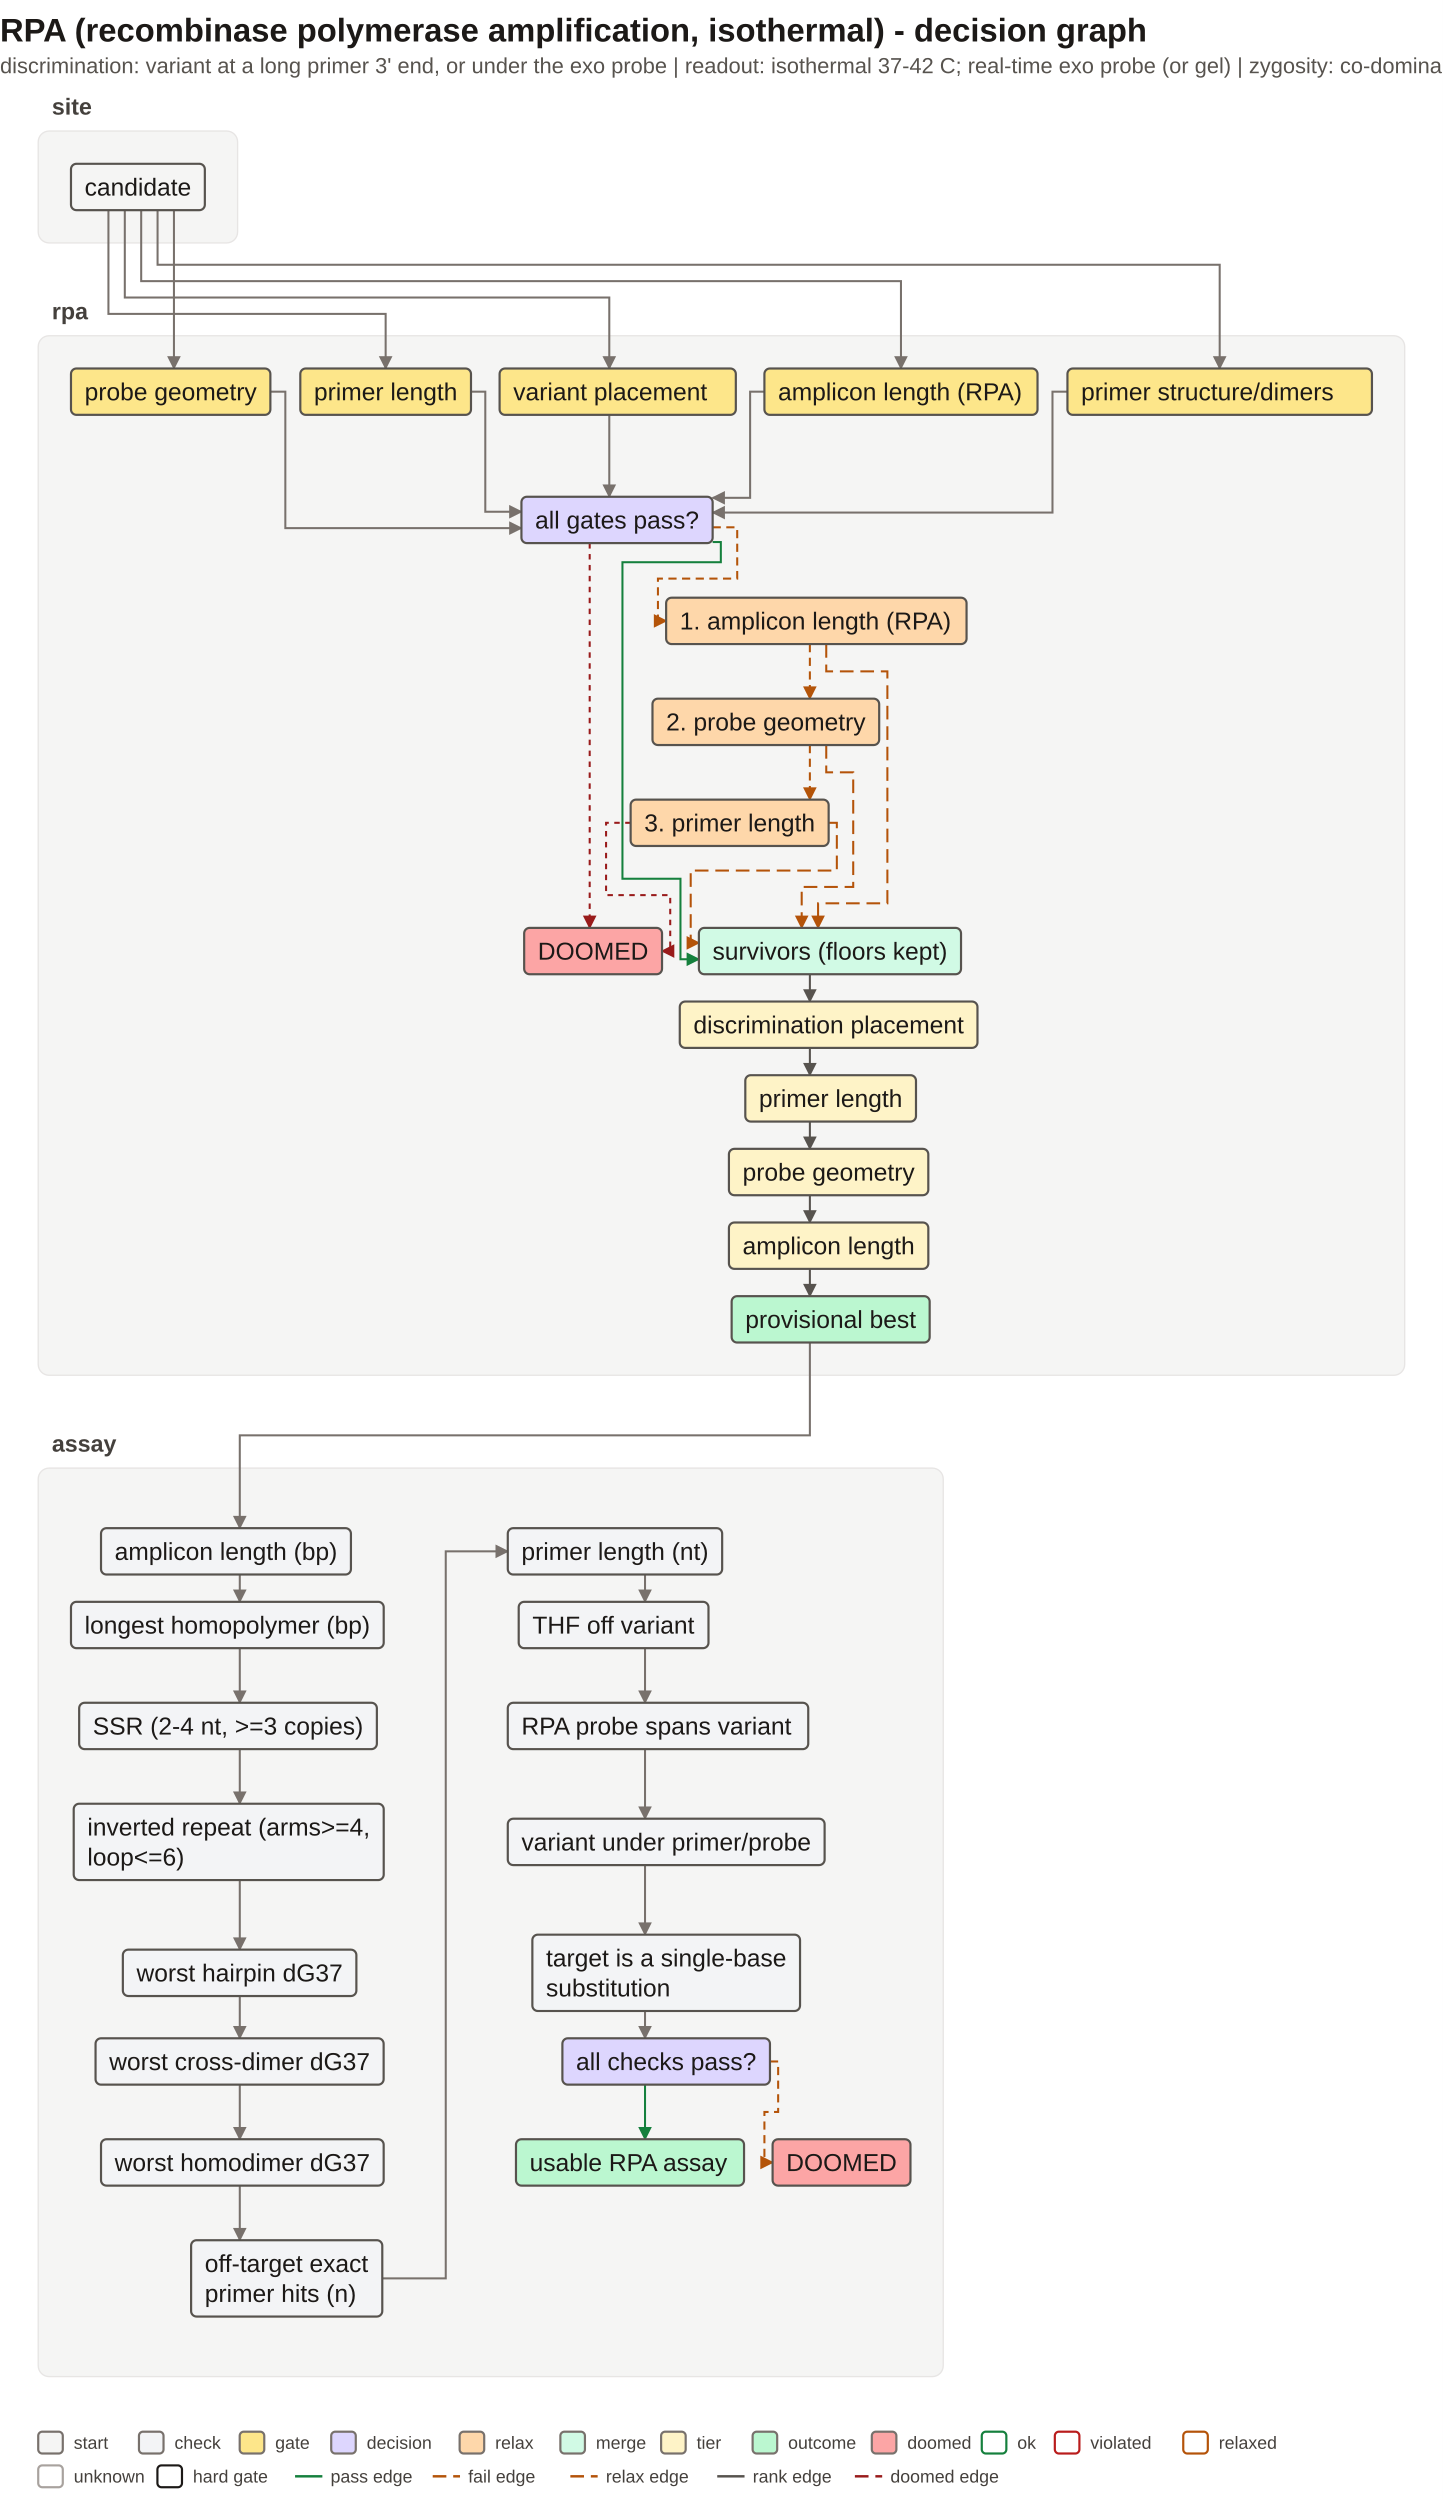
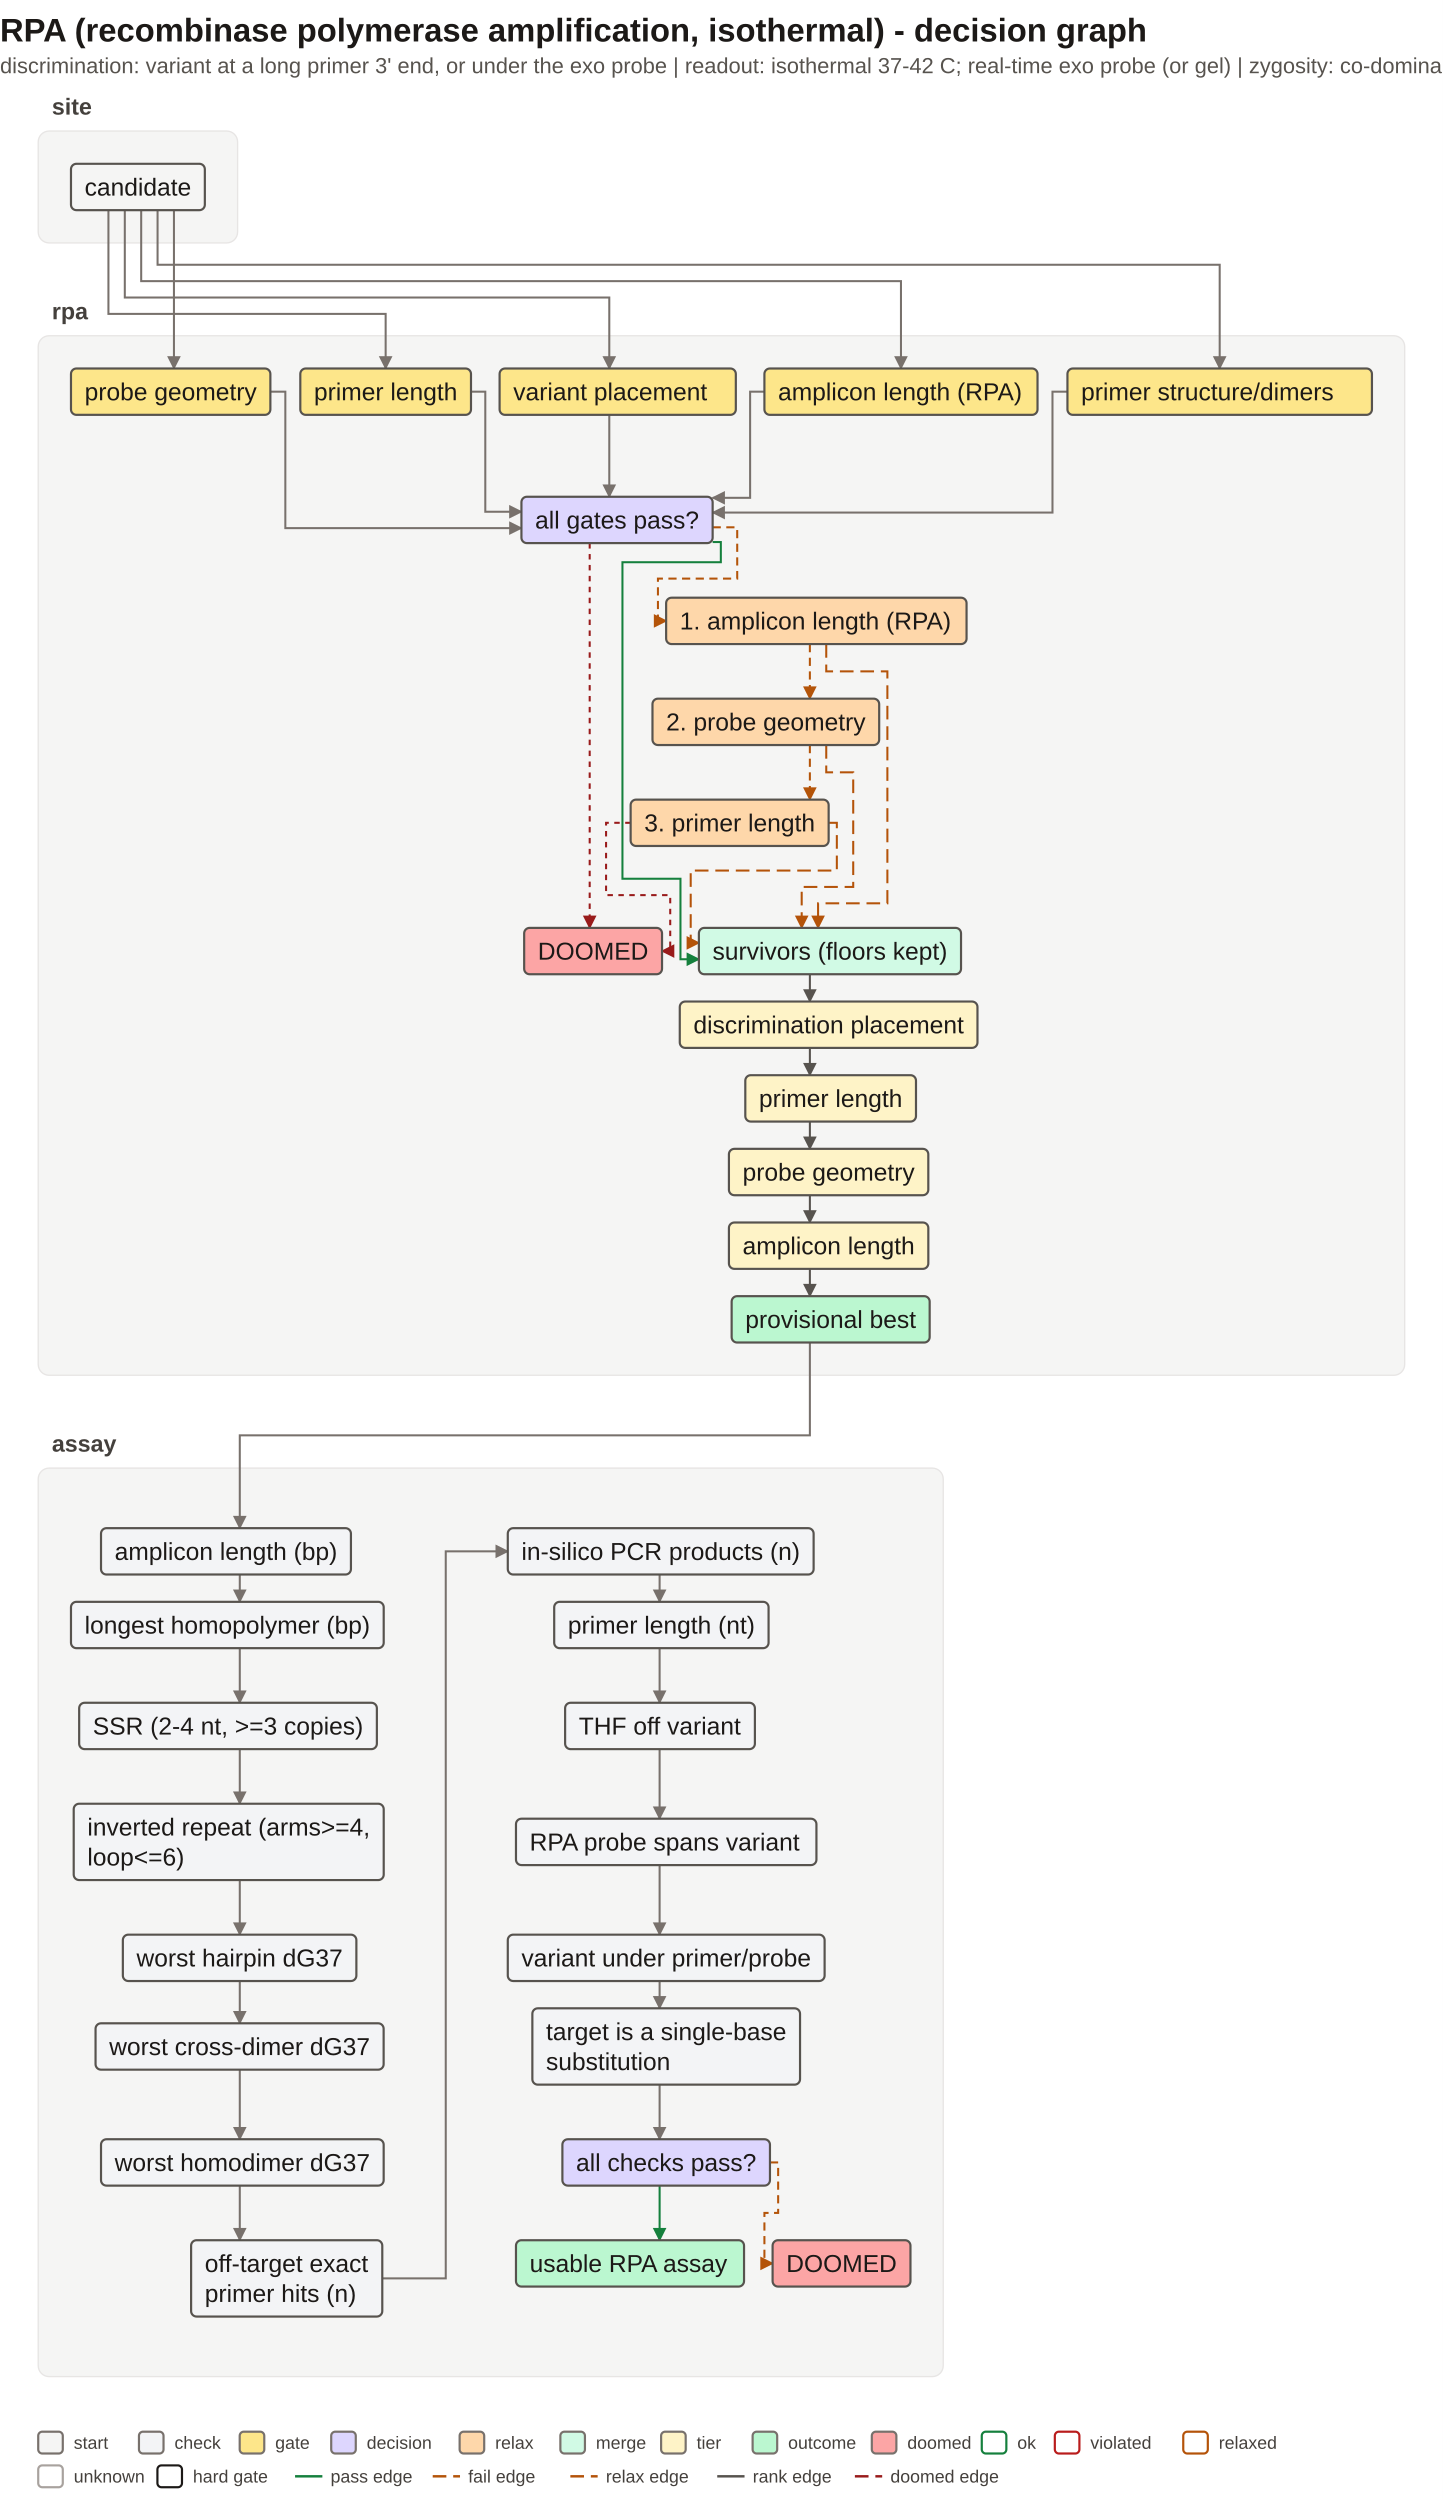
<svg xmlns="http://www.w3.org/2000/svg" version="1.1" width="528.536" height="915.74" viewBox="0 0 528.536 915.74">
  <defs>
    <marker id="arrow-flow" viewBox="0 0 10 10" refX="9" refY="5" markerWidth="5" markerHeight="5" markerUnits="userSpaceOnUse" orient="auto-start-reverse">
      <path d="M 0 0 L 10 5 L 0 10 z" fill="#78716C" />
    </marker>
    <marker id="arrow-pass" viewBox="0 0 10 10" refX="9" refY="5" markerWidth="5" markerHeight="5" markerUnits="userSpaceOnUse" orient="auto-start-reverse">
      <path d="M 0 0 L 10 5 L 0 10 z" fill="#15803D" />
    </marker>
    <marker id="arrow-fail" viewBox="0 0 10 10" refX="9" refY="5" markerWidth="5" markerHeight="5" markerUnits="userSpaceOnUse" orient="auto-start-reverse">
      <path d="M 0 0 L 10 5 L 0 10 z" fill="#B45409" />
    </marker>
    <marker id="arrow-relax" viewBox="0 0 10 10" refX="9" refY="5" markerWidth="5" markerHeight="5" markerUnits="userSpaceOnUse" orient="auto-start-reverse">
      <path d="M 0 0 L 10 5 L 0 10 z" fill="#B45309" />
    </marker>
    <marker id="arrow-doomed" viewBox="0 0 10 10" refX="9" refY="5" markerWidth="5" markerHeight="5" markerUnits="userSpaceOnUse" orient="auto-start-reverse">
      <path d="M 0 0 L 10 5 L 0 10 z" fill="#991B1B" />
    </marker>
    <marker id="arrow-check" viewBox="0 0 10 10" refX="9" refY="5" markerWidth="5" markerHeight="5" markerUnits="userSpaceOnUse" orient="auto-start-reverse">
      <path d="M 0 0 L 10 5 L 0 10 z" fill="#78716C" />
    </marker>
    <marker id="arrow-rank" viewBox="0 0 10 10" refX="9" refY="5" markerWidth="5" markerHeight="5" markerUnits="userSpaceOnUse" orient="auto-start-reverse">
      <path d="M 0 0 L 10 5 L 0 10 z" fill="#57534E" />
    </marker>
  </defs>
  <rect x="0" y="0" width="528.536" height="915.74" fill="#FFFFFF" />
  <text x="0" y="15.2" text-anchor="start" font-family="Liberation Sans, Arial, Helvetica, sans-serif" font-size="12" fill="#1C1917" font-weight="bold">
    <tspan x="0" y="15.2">RPA (recombinase polymerase amplification, isothermal) - decision graph</tspan>
  </text>
  <text x="0" y="26.8" text-anchor="start" font-family="Liberation Sans, Arial, Helvetica, sans-serif" font-size="8" fill="#57534E">
    <tspan x="0" y="26.8">discrimination: variant at a long primer 3' end, or under the exo probe | readout: isothermal 37-42 C; real-time exo probe (or gel) | zygosity: co-dominant</tspan>
  </text>
  <rect x="14" y="48" width="73.032" height="40.98" rx="4" fill="#F5F5F4" stroke="#E7E5E4" stroke-width="0.5" />
  <text x="19" y="41.975" text-anchor="start" font-family="Liberation Sans, Arial, Helvetica, sans-serif" font-size="8.5" fill="#44403C" font-weight="bold">
    <tspan x="19" y="41.975">site</tspan>
  </text>
  <rect x="14" y="122.98" width="500.536" height="380.78" rx="4" fill="#F5F5F4" stroke="#E7E5E4" stroke-width="0.5" />
  <text x="19" y="116.955" text-anchor="start" font-family="Liberation Sans, Arial, Helvetica, sans-serif" font-size="8.5" fill="#44403C" font-weight="bold">
    <tspan x="19" y="116.955">rpa</tspan>
  </text>
  <rect x="14" y="537.76" width="331.5" height="332.78" rx="4" fill="#F5F5F4" stroke="#E7E5E4" stroke-width="0.5" />
  <text x="19" y="531.735" text-anchor="start" font-family="Liberation Sans, Arial, Helvetica, sans-serif" font-size="8.5" fill="#44403C" font-weight="bold">
    <tspan x="19" y="531.735">assay</tspan>
  </text>
  <path d="M45.716 76.98 L45.716 108.98 L223.178 108.98 L223.178 134.98" fill="none" stroke="#78716C" stroke-width="0.75" stroke-linejoin="miter" stroke-linecap="butt" marker-end="url(#arrow-flow)" />
  <path d="M39.716 76.98 L39.716 114.98 L141.262 114.98 L141.262 134.98" fill="none" stroke="#78716C" stroke-width="0.75" stroke-linejoin="miter" stroke-linecap="butt" marker-end="url(#arrow-flow)" />
  <path d="M57.716 76.98 L57.716 96.98 L446.768 96.98 L446.768 134.98" fill="none" stroke="#78716C" stroke-width="0.75" stroke-linejoin="miter" stroke-linecap="butt" marker-end="url(#arrow-flow)" />
  <path d="M63.716 76.98 L63.716 134.98" fill="none" stroke="#78716C" stroke-width="0.75" stroke-linejoin="miter" stroke-linecap="butt" marker-end="url(#arrow-flow)" />
  <path d="M51.716 76.98 L51.716 102.98 L330.02 102.98 L330.02 134.98" fill="none" stroke="#78716C" stroke-width="0.75" stroke-linejoin="miter" stroke-linecap="butt" marker-end="url(#arrow-flow)" />
  <path d="M223.178 151.96 L223.178 181.96" fill="none" stroke="#78716C" stroke-width="0.75" stroke-linejoin="miter" stroke-linecap="butt" marker-end="url(#arrow-flow)" />
  <path d="M172.523 143.47 L177.762 143.47 L177.762 187.45 L191 187.45" fill="none" stroke="#78716C" stroke-width="0.75" stroke-linejoin="miter" stroke-linecap="butt" marker-end="url(#arrow-flow)" />
  <path d="M391 143.47 L385.52 143.47 L385.52 187.75 L261.038 187.75" fill="none" stroke="#78716C" stroke-width="0.75" stroke-linejoin="miter" stroke-linecap="butt" marker-end="url(#arrow-flow)" />
  <path d="M99.035 143.47 L104.518 143.47 L104.518 193.45 L191 193.45" fill="none" stroke="#78716C" stroke-width="0.75" stroke-linejoin="miter" stroke-linecap="butt" marker-end="url(#arrow-flow)" />
  <path d="M280 143.47 L274.765 143.47 L274.765 182.35 L261.038 182.35" fill="none" stroke="#78716C" stroke-width="0.75" stroke-linejoin="miter" stroke-linecap="butt" marker-end="url(#arrow-flow)" />
  <path d="M296.65 235.92 L296.65 255.92" fill="none" stroke="#B45409" stroke-width="0.75" stroke-linejoin="miter" stroke-linecap="butt" stroke-dasharray="3 2" marker-end="url(#arrow-fail)" />
  <path d="M296.65 272.9 L296.65 292.9" fill="none" stroke="#B45409" stroke-width="0.75" stroke-linejoin="miter" stroke-linecap="butt" stroke-dasharray="3 2" marker-end="url(#arrow-fail)" />
  <path d="M261.038 193.15 L270.038 193.15 L270.038 211.94 L241 211.94 L241 227.43 L244 227.43" fill="none" stroke="#B45409" stroke-width="0.75" stroke-linejoin="miter" stroke-linecap="butt" stroke-dasharray="3 2" marker-end="url(#arrow-fail)" />
  <path d="M302.65 235.92 L302.65 245.92 L325.042 245.92 L325.042 330.88 L299.656 330.88 L299.656 339.88" fill="none" stroke="#B45309" stroke-width="0.75" stroke-linejoin="miter" stroke-linecap="butt" stroke-dasharray="5 2.5" marker-end="url(#arrow-relax)" />
  <path d="M302.65 272.9 L302.65 282.9 L312.53 282.9 L312.53 324.88 L293.656 324.88 L293.656 339.88" fill="none" stroke="#B45309" stroke-width="0.75" stroke-linejoin="miter" stroke-linecap="butt" stroke-dasharray="5 2.5" marker-end="url(#arrow-relax)" />
  <path d="M303.53 301.39 L306.53 301.39 L306.53 318.88 L253 318.88 L253 345.37 L256 345.37" fill="none" stroke="#B45309" stroke-width="0.75" stroke-linejoin="miter" stroke-linecap="butt" stroke-dasharray="5 2.5" marker-end="url(#arrow-relax)" />
  <path d="M261.038 198.55 L264.038 198.55 L264.038 205.94 L228 205.94 L228 321.88 L249.25 321.88 L249.25 351.37 L256 351.37" fill="none" stroke="#15803D" stroke-width="0.75" stroke-linejoin="miter" stroke-linecap="butt" marker-end="url(#arrow-pass)" />
  <path d="M296.656 356.86 L296.656 366.86" fill="none" stroke="#57534E" stroke-width="0.75" stroke-linejoin="miter" stroke-linecap="butt" marker-end="url(#arrow-rank)" />
  <path d="M296.656 383.84 L296.656 393.84" fill="none" stroke="#57534E" stroke-width="0.75" stroke-linejoin="miter" stroke-linecap="butt" marker-end="url(#arrow-rank)" />
  <path d="M296.656 410.82 L296.656 420.82" fill="none" stroke="#57534E" stroke-width="0.75" stroke-linejoin="miter" stroke-linecap="butt" marker-end="url(#arrow-rank)" />
  <path d="M296.656 437.8 L296.656 447.8" fill="none" stroke="#57534E" stroke-width="0.75" stroke-linejoin="miter" stroke-linecap="butt" marker-end="url(#arrow-rank)" />
  <path d="M296.656 464.78 L296.656 474.78" fill="none" stroke="#57534E" stroke-width="0.75" stroke-linejoin="miter" stroke-linecap="butt" marker-end="url(#arrow-rank)" />
  <path d="M231 301.39 L222 301.39 L222 327.88 L245.5 327.88 L245.5 348.37 L242.5 348.37" fill="none" stroke="#991B1B" stroke-width="0.75" stroke-linejoin="miter" stroke-linecap="butt" stroke-dasharray="2 2" marker-end="url(#arrow-doomed)" />
  <path d="M216 198.94 L216 339.88" fill="none" stroke="#991B1B" stroke-width="0.75" stroke-linejoin="miter" stroke-linecap="butt" stroke-dasharray="2 2" marker-end="url(#arrow-doomed)" />
  <path d="M296.656 491.76 L296.656 525.76 L87.833 525.76 L87.833 559.76" fill="none" stroke="#78716C" stroke-width="0.75" stroke-linejoin="miter" stroke-linecap="butt" marker-end="url(#arrow-check)" />
  <path d="M87.833 576.74 L87.833 586.74" fill="none" stroke="#78716C" stroke-width="0.75" stroke-linejoin="miter" stroke-linecap="butt" marker-end="url(#arrow-check)" />
  <path d="M87.833 603.72 L87.833 623.72" fill="none" stroke="#78716C" stroke-width="0.75" stroke-linejoin="miter" stroke-linecap="butt" marker-end="url(#arrow-check)" />
  <path d="M87.833 640.7 L87.833 660.7" fill="none" stroke="#78716C" stroke-width="0.75" stroke-linejoin="miter" stroke-linecap="butt" marker-end="url(#arrow-check)" />
-   <path d="M87.833 688.66 L87.833 714.15" fill="none" stroke="#78716C" stroke-width="0.75" stroke-linejoin="miter" stroke-linecap="butt" marker-end="url(#arrow-check)" />
-   <path d="M87.833 731.13 L87.833 746.62" fill="none" stroke="#78716C" stroke-width="0.75" stroke-linejoin="miter" stroke-linecap="butt" marker-end="url(#arrow-check)" />
-   <path d="M87.833 763.6 L87.833 783.6" fill="none" stroke="#78716C" stroke-width="0.75" stroke-linejoin="miter" stroke-linecap="butt" marker-end="url(#arrow-check)" />
+   <path d="M87.833 688.66 L87.833 708.66" fill="none" stroke="#78716C" stroke-width="0.75" stroke-linejoin="miter" stroke-linecap="butt" marker-end="url(#arrow-check)" />
+   <path d="M87.833 725.64 L87.833 741.13" fill="none" stroke="#78716C" stroke-width="0.75" stroke-linejoin="miter" stroke-linecap="butt" marker-end="url(#arrow-check)" />
+   <path d="M87.833 758.11 L87.833 783.6" fill="none" stroke="#78716C" stroke-width="0.75" stroke-linejoin="miter" stroke-linecap="butt" marker-end="url(#arrow-check)" />
  <path d="M87.833 800.58 L87.833 820.58" fill="none" stroke="#78716C" stroke-width="0.75" stroke-linejoin="miter" stroke-linecap="butt" marker-end="url(#arrow-check)" />
  <path d="M140.029 834.56 L163.276 834.56 L163.276 568.25 L186 568.25" fill="none" stroke="#78716C" stroke-width="0.75" stroke-linejoin="miter" stroke-linecap="butt" marker-end="url(#arrow-check)" />
-   <path d="M236.269 576.74 L236.269 586.74" fill="none" stroke="#78716C" stroke-width="0.75" stroke-linejoin="miter" stroke-linecap="butt" marker-end="url(#arrow-check)" />
-   <path d="M236.269 603.72 L236.269 623.72" fill="none" stroke="#78716C" stroke-width="0.75" stroke-linejoin="miter" stroke-linecap="butt" marker-end="url(#arrow-check)" />
-   <path d="M236.269 640.7 L236.269 666.19" fill="none" stroke="#78716C" stroke-width="0.75" stroke-linejoin="miter" stroke-linecap="butt" marker-end="url(#arrow-check)" />
-   <path d="M236.269 683.17 L236.269 708.66" fill="none" stroke="#78716C" stroke-width="0.75" stroke-linejoin="miter" stroke-linecap="butt" marker-end="url(#arrow-check)" />
-   <path d="M236.269 736.62 L236.269 746.62" fill="none" stroke="#78716C" stroke-width="0.75" stroke-linejoin="miter" stroke-linecap="butt" marker-end="url(#arrow-check)" />
-   <path d="M236.269 763.6 L236.269 783.6" fill="none" stroke="#15803D" stroke-width="0.75" stroke-linejoin="miter" stroke-linecap="butt" marker-end="url(#arrow-pass)" />
-   <path d="M282.032 755.11 L285.032 755.11 L285.032 773.6 L280 773.6 L280 792.09 L283 792.09" fill="none" stroke="#B45409" stroke-width="0.75" stroke-linejoin="miter" stroke-linecap="butt" stroke-dasharray="3 2" marker-end="url(#arrow-fail)" />
+   <path d="M241.612 576.74 L241.612 586.74" fill="none" stroke="#78716C" stroke-width="0.75" stroke-linejoin="miter" stroke-linecap="butt" marker-end="url(#arrow-check)" />
+   <path d="M241.612 603.72 L241.612 623.72" fill="none" stroke="#78716C" stroke-width="0.75" stroke-linejoin="miter" stroke-linecap="butt" marker-end="url(#arrow-check)" />
+   <path d="M241.612 640.7 L241.612 666.19" fill="none" stroke="#78716C" stroke-width="0.75" stroke-linejoin="miter" stroke-linecap="butt" marker-end="url(#arrow-check)" />
+   <path d="M241.612 683.17 L241.612 708.66" fill="none" stroke="#78716C" stroke-width="0.75" stroke-linejoin="miter" stroke-linecap="butt" marker-end="url(#arrow-check)" />
+   <path d="M241.612 725.64 L241.612 735.64" fill="none" stroke="#78716C" stroke-width="0.75" stroke-linejoin="miter" stroke-linecap="butt" marker-end="url(#arrow-check)" />
+   <path d="M241.612 763.6 L241.612 783.6" fill="none" stroke="#78716C" stroke-width="0.75" stroke-linejoin="miter" stroke-linecap="butt" marker-end="url(#arrow-check)" />
+   <path d="M241.612 800.58 L241.612 820.58" fill="none" stroke="#15803D" stroke-width="0.75" stroke-linejoin="miter" stroke-linecap="butt" marker-end="url(#arrow-pass)" />
+   <path d="M282.032 792.09 L285.032 792.09 L285.032 810.58 L280 810.58 L280 829.07 L283 829.07" fill="none" stroke="#B45409" stroke-width="0.75" stroke-linejoin="miter" stroke-linecap="butt" stroke-dasharray="3 2" marker-end="url(#arrow-fail)" />
  <rect x="26" y="60" width="49.032" height="16.98" rx="2" fill="#F5F5F4" stroke="#57534E" stroke-width="0.8" />
  <text x="31" y="71.64" text-anchor="start" font-family="Liberation Sans, Arial, Helvetica, sans-serif" font-size="9" fill="#1C1917">
    <tspan x="31" y="71.64">candidate</tspan>
  </text>
  <rect x="183" y="134.98" width="86.531" height="16.98" rx="2" fill="#FDE68A" stroke="#57534E" stroke-width="0.8" />
  <text x="188" y="146.62" text-anchor="start" font-family="Liberation Sans, Arial, Helvetica, sans-serif" font-size="9" fill="#1C1917">
    <tspan x="188" y="146.62">variant placement</tspan>
  </text>
  <rect x="110" y="134.98" width="62.523" height="16.98" rx="2" fill="#FDE68A" stroke="#57534E" stroke-width="0.8" />
  <text x="115" y="146.62" text-anchor="start" font-family="Liberation Sans, Arial, Helvetica, sans-serif" font-size="9" fill="#1C1917">
    <tspan x="115" y="146.62">primer length</tspan>
  </text>
  <rect x="391" y="134.98" width="111.536" height="16.98" rx="2" fill="#FDE68A" stroke="#57534E" stroke-width="0.8" />
  <text x="396" y="146.62" text-anchor="start" font-family="Liberation Sans, Arial, Helvetica, sans-serif" font-size="9" fill="#1C1917">
    <tspan x="396" y="146.62">primer structure/dimers</tspan>
  </text>
  <rect x="26" y="134.98" width="73.035" height="16.98" rx="2" fill="#FDE68A" stroke="#57534E" stroke-width="0.8" />
  <text x="31" y="146.62" text-anchor="start" font-family="Liberation Sans, Arial, Helvetica, sans-serif" font-size="9" fill="#1C1917">
    <tspan x="31" y="146.62">probe geometry</tspan>
  </text>
  <rect x="280" y="134.98" width="100.04" height="16.98" rx="2" fill="#FDE68A" stroke="#57534E" stroke-width="0.8" />
  <text x="285" y="146.62" text-anchor="start" font-family="Liberation Sans, Arial, Helvetica, sans-serif" font-size="9" fill="#1C1917">
    <tspan x="285" y="146.62">amplicon length (RPA)</tspan>
  </text>
  <rect x="191" y="181.96" width="70.038" height="16.98" rx="2" fill="#DDD6FE" stroke="#57534E" stroke-width="0.8" />
  <text x="196" y="193.6" text-anchor="start" font-family="Liberation Sans, Arial, Helvetica, sans-serif" font-size="9" fill="#1C1917">
    <tspan x="196" y="193.6">all gates pass?</tspan>
  </text>
  <rect x="244" y="218.94" width="110.046" height="16.98" rx="2" fill="#FED7AA" stroke="#57534E" stroke-width="0.8" />
  <text x="249" y="230.58" text-anchor="start" font-family="Liberation Sans, Arial, Helvetica, sans-serif" font-size="9" fill="#1C1917">
    <tspan x="249" y="230.58">1. amplicon length (RPA)</tspan>
  </text>
  <rect x="239" y="255.92" width="83.042" height="16.98" rx="2" fill="#FED7AA" stroke="#57534E" stroke-width="0.8" />
  <text x="244" y="267.56" text-anchor="start" font-family="Liberation Sans, Arial, Helvetica, sans-serif" font-size="9" fill="#1C1917">
    <tspan x="244" y="267.56">2. probe geometry</tspan>
  </text>
  <rect x="231" y="292.9" width="72.53" height="16.98" rx="2" fill="#FED7AA" stroke="#57534E" stroke-width="0.8" />
  <text x="236" y="304.54" text-anchor="start" font-family="Liberation Sans, Arial, Helvetica, sans-serif" font-size="9" fill="#1C1917">
    <tspan x="236" y="304.54">3. primer length</tspan>
  </text>
  <rect x="256" y="339.88" width="96.019" height="16.98" rx="2" fill="#D1FAE5" stroke="#57534E" stroke-width="0.8" />
  <text x="261" y="351.52" text-anchor="start" font-family="Liberation Sans, Arial, Helvetica, sans-serif" font-size="9" fill="#1C1917">
    <tspan x="261" y="351.52">survivors (floors kept)</tspan>
  </text>
  <rect x="249" y="366.86" width="109.044" height="16.98" rx="2" fill="#FEF3C7" stroke="#57534E" stroke-width="0.8" />
  <text x="254" y="378.5" text-anchor="start" font-family="Liberation Sans, Arial, Helvetica, sans-serif" font-size="9" fill="#1C1917">
    <tspan x="254" y="378.5">discrimination placement</tspan>
  </text>
  <rect x="273" y="393.84" width="62.523" height="16.98" rx="2" fill="#FEF3C7" stroke="#57534E" stroke-width="0.8" />
  <text x="278" y="405.48" text-anchor="start" font-family="Liberation Sans, Arial, Helvetica, sans-serif" font-size="9" fill="#1C1917">
    <tspan x="278" y="405.48">primer length</tspan>
  </text>
  <rect x="267" y="420.82" width="73.035" height="16.98" rx="2" fill="#FEF3C7" stroke="#57534E" stroke-width="0.8" />
  <text x="272" y="432.46" text-anchor="start" font-family="Liberation Sans, Arial, Helvetica, sans-serif" font-size="9" fill="#1C1917">
    <tspan x="272" y="432.46">probe geometry</tspan>
  </text>
  <rect x="267" y="447.8" width="73.04" height="16.98" rx="2" fill="#FEF3C7" stroke="#57534E" stroke-width="0.8" />
  <text x="272" y="459.44" text-anchor="start" font-family="Liberation Sans, Arial, Helvetica, sans-serif" font-size="9" fill="#1C1917">
    <tspan x="272" y="459.44">amplicon length</tspan>
  </text>
  <rect x="268" y="474.78" width="72.534" height="16.98" rx="2" fill="#BBF7D0" stroke="#57534E" stroke-width="0.8" />
  <text x="273" y="486.42" text-anchor="start" font-family="Liberation Sans, Arial, Helvetica, sans-serif" font-size="9" fill="#1C1917">
    <tspan x="273" y="486.42">provisional best</tspan>
  </text>
  <rect x="192" y="339.88" width="50.5" height="16.98" rx="2" fill="#FCA5A5" stroke="#57534E" stroke-width="0.8" />
  <text x="197" y="351.52" text-anchor="start" font-family="Liberation Sans, Arial, Helvetica, sans-serif" font-size="9" fill="#1C1917">
    <tspan x="197" y="351.52">DOOMED</tspan>
  </text>
  <rect x="37" y="559.76" width="91.545" height="16.98" rx="2" fill="#F3F4F6" stroke="#57534E" stroke-width="0.8" />
  <text x="42" y="571.4" text-anchor="start" font-family="Liberation Sans, Arial, Helvetica, sans-serif" font-size="9" fill="#1C1917">
    <tspan x="42" y="571.4">amplicon length (bp)</tspan>
  </text>
  <rect x="26" y="586.74" width="114.55" height="16.98" rx="2" fill="#F3F4F6" stroke="#57534E" stroke-width="0.8" />
  <text x="31" y="598.38" text-anchor="start" font-family="Liberation Sans, Arial, Helvetica, sans-serif" font-size="9" fill="#1C1917">
    <tspan x="31" y="598.38">longest homopolymer (bp)</tspan>
  </text>
  <rect x="29" y="623.72" width="109.048" height="16.98" rx="2" fill="#F3F4F6" stroke="#57534E" stroke-width="0.8" />
  <text x="34" y="635.36" text-anchor="start" font-family="Liberation Sans, Arial, Helvetica, sans-serif" font-size="9" fill="#1C1917">
    <tspan x="34" y="635.36">SSR (2-4 nt, &gt;=3 copies)</tspan>
  </text>
  <rect x="27" y="660.7" width="113.553" height="27.96" rx="2" fill="#F3F4F6" stroke="#57534E" stroke-width="0.8" />
  <text x="32" y="672.34" text-anchor="start" font-family="Liberation Sans, Arial, Helvetica, sans-serif" font-size="9" fill="#1C1917">
    <tspan x="32" y="672.34">inverted repeat (arms&gt;=4,</tspan>
    <tspan x="32" y="683.32">loop&lt;=6)</tspan>
  </text>
-   <rect x="45" y="714.15" width="85.538" height="16.98" rx="2" fill="#F3F4F6" stroke="#57534E" stroke-width="0.8" />
-   <text x="50" y="725.79" text-anchor="start" font-family="Liberation Sans, Arial, Helvetica, sans-serif" font-size="9" fill="#1C1917">
-     <tspan x="50" y="725.79">worst hairpin dG37</tspan>
-   </text>
-   <rect x="35" y="746.62" width="105.524" height="16.98" rx="2" fill="#F3F4F6" stroke="#57534E" stroke-width="0.8" />
-   <text x="40" y="758.26" text-anchor="start" font-family="Liberation Sans, Arial, Helvetica, sans-serif" font-size="9" fill="#1C1917">
-     <tspan x="40" y="758.26">worst cross-dimer dG37</tspan>
+   <rect x="45" y="708.66" width="85.538" height="16.98" rx="2" fill="#F3F4F6" stroke="#57534E" stroke-width="0.8" />
+   <text x="50" y="720.3" text-anchor="start" font-family="Liberation Sans, Arial, Helvetica, sans-serif" font-size="9" fill="#1C1917">
+     <tspan x="50" y="720.3">worst hairpin dG37</tspan>
+   </text>
+   <rect x="35" y="741.13" width="105.524" height="16.98" rx="2" fill="#F3F4F6" stroke="#57534E" stroke-width="0.8" />
+   <text x="40" y="752.77" text-anchor="start" font-family="Liberation Sans, Arial, Helvetica, sans-serif" font-size="9" fill="#1C1917">
+     <tspan x="40" y="752.77">worst cross-dimer dG37</tspan>
  </text>
  <rect x="37" y="783.6" width="103.538" height="16.98" rx="2" fill="#F3F4F6" stroke="#57534E" stroke-width="0.8" />
  <text x="42" y="795.24" text-anchor="start" font-family="Liberation Sans, Arial, Helvetica, sans-serif" font-size="9" fill="#1C1917">
    <tspan x="42" y="795.24">worst homodimer dG37</tspan>
  </text>
  <rect x="70" y="820.58" width="70.029" height="27.96" rx="2" fill="#F3F4F6" stroke="#57534E" stroke-width="0.8" />
  <text x="75" y="832.22" text-anchor="start" font-family="Liberation Sans, Arial, Helvetica, sans-serif" font-size="9" fill="#1C1917">
    <tspan x="75" y="832.22">off-target exact</tspan>
    <tspan x="75" y="843.2">primer hits (n)</tspan>
  </text>
-   <rect x="186" y="559.76" width="78.524" height="16.98" rx="2" fill="#F3F4F6" stroke="#57534E" stroke-width="0.8" />
+   <rect x="186" y="559.76" width="112.028" height="16.98" rx="2" fill="#F3F4F6" stroke="#57534E" stroke-width="0.8" />
  <text x="191" y="571.4" text-anchor="start" font-family="Liberation Sans, Arial, Helvetica, sans-serif" font-size="9" fill="#1C1917">
-     <tspan x="191" y="571.4">primer length (nt)</tspan>
-   </text>
-   <rect x="190" y="586.74" width="69.515" height="16.98" rx="2" fill="#F3F4F6" stroke="#57534E" stroke-width="0.8" />
-   <text x="195" y="598.38" text-anchor="start" font-family="Liberation Sans, Arial, Helvetica, sans-serif" font-size="9" fill="#1C1917">
-     <tspan x="195" y="598.38">THF off variant</tspan>
-   </text>
-   <rect x="186" y="623.72" width="110.055" height="16.98" rx="2" fill="#F3F4F6" stroke="#57534E" stroke-width="0.8" />
-   <text x="191" y="635.36" text-anchor="start" font-family="Liberation Sans, Arial, Helvetica, sans-serif" font-size="9" fill="#1C1917">
-     <tspan x="191" y="635.36">RPA probe spans variant</tspan>
-   </text>
-   <rect x="186" y="666.19" width="116.053" height="16.98" rx="2" fill="#F3F4F6" stroke="#57534E" stroke-width="0.8" />
-   <text x="191" y="677.83" text-anchor="start" font-family="Liberation Sans, Arial, Helvetica, sans-serif" font-size="9" fill="#1C1917">
-     <tspan x="191" y="677.83">variant under primer/probe</tspan>
-   </text>
-   <rect x="195" y="708.66" width="98.049" height="27.96" rx="2" fill="#F3F4F6" stroke="#57534E" stroke-width="0.8" />
-   <text x="200" y="720.3" text-anchor="start" font-family="Liberation Sans, Arial, Helvetica, sans-serif" font-size="9" fill="#1C1917">
-     <tspan x="200" y="720.3">target is a single-base</tspan>
-     <tspan x="200" y="731.28">substitution</tspan>
-   </text>
-   <rect x="206" y="746.62" width="76.032" height="16.98" rx="2" fill="#DDD6FE" stroke="#57534E" stroke-width="0.8" />
-   <text x="211" y="758.26" text-anchor="start" font-family="Liberation Sans, Arial, Helvetica, sans-serif" font-size="9" fill="#1C1917">
-     <tspan x="211" y="758.26">all checks pass?</tspan>
-   </text>
-   <rect x="189" y="783.6" width="83.538" height="16.98" rx="2" fill="#BBF7D0" stroke="#57534E" stroke-width="0.8" />
-   <text x="194" y="795.24" text-anchor="start" font-family="Liberation Sans, Arial, Helvetica, sans-serif" font-size="9" fill="#1C1917">
-     <tspan x="194" y="795.24">usable RPA assay</tspan>
-   </text>
-   <rect x="283" y="783.6" width="50.5" height="16.98" rx="2" fill="#FCA5A5" stroke="#57534E" stroke-width="0.8" />
-   <text x="288" y="795.24" text-anchor="start" font-family="Liberation Sans, Arial, Helvetica, sans-serif" font-size="9" fill="#1C1917">
-     <tspan x="288" y="795.24">DOOMED</tspan>
+     <tspan x="191" y="571.4">in-silico PCR products (n)</tspan>
+   </text>
+   <rect x="203" y="586.74" width="78.524" height="16.98" rx="2" fill="#F3F4F6" stroke="#57534E" stroke-width="0.8" />
+   <text x="208" y="598.38" text-anchor="start" font-family="Liberation Sans, Arial, Helvetica, sans-serif" font-size="9" fill="#1C1917">
+     <tspan x="208" y="598.38">primer length (nt)</tspan>
+   </text>
+   <rect x="207" y="623.72" width="69.515" height="16.98" rx="2" fill="#F3F4F6" stroke="#57534E" stroke-width="0.8" />
+   <text x="212" y="635.36" text-anchor="start" font-family="Liberation Sans, Arial, Helvetica, sans-serif" font-size="9" fill="#1C1917">
+     <tspan x="212" y="635.36">THF off variant</tspan>
+   </text>
+   <rect x="189" y="666.19" width="110.055" height="16.98" rx="2" fill="#F3F4F6" stroke="#57534E" stroke-width="0.8" />
+   <text x="194" y="677.83" text-anchor="start" font-family="Liberation Sans, Arial, Helvetica, sans-serif" font-size="9" fill="#1C1917">
+     <tspan x="194" y="677.83">RPA probe spans variant</tspan>
+   </text>
+   <rect x="186" y="708.66" width="116.053" height="16.98" rx="2" fill="#F3F4F6" stroke="#57534E" stroke-width="0.8" />
+   <text x="191" y="720.3" text-anchor="start" font-family="Liberation Sans, Arial, Helvetica, sans-serif" font-size="9" fill="#1C1917">
+     <tspan x="191" y="720.3">variant under primer/probe</tspan>
+   </text>
+   <rect x="195" y="735.64" width="98.049" height="27.96" rx="2" fill="#F3F4F6" stroke="#57534E" stroke-width="0.8" />
+   <text x="200" y="747.28" text-anchor="start" font-family="Liberation Sans, Arial, Helvetica, sans-serif" font-size="9" fill="#1C1917">
+     <tspan x="200" y="747.28">target is a single-base</tspan>
+     <tspan x="200" y="758.26">substitution</tspan>
+   </text>
+   <rect x="206" y="783.6" width="76.032" height="16.98" rx="2" fill="#DDD6FE" stroke="#57534E" stroke-width="0.8" />
+   <text x="211" y="795.24" text-anchor="start" font-family="Liberation Sans, Arial, Helvetica, sans-serif" font-size="9" fill="#1C1917">
+     <tspan x="211" y="795.24">all checks pass?</tspan>
+   </text>
+   <rect x="189" y="820.58" width="83.538" height="16.98" rx="2" fill="#BBF7D0" stroke="#57534E" stroke-width="0.8" />
+   <text x="194" y="832.22" text-anchor="start" font-family="Liberation Sans, Arial, Helvetica, sans-serif" font-size="9" fill="#1C1917">
+     <tspan x="194" y="832.22">usable RPA assay</tspan>
+   </text>
+   <rect x="283" y="820.58" width="50.5" height="16.98" rx="2" fill="#FCA5A5" stroke="#57534E" stroke-width="0.8" />
+   <text x="288" y="832.22" text-anchor="start" font-family="Liberation Sans, Arial, Helvetica, sans-serif" font-size="9" fill="#1C1917">
+     <tspan x="288" y="832.22">DOOMED</tspan>
  </text>
  <rect x="14" y="890.715" width="9" height="8" rx="1.5" fill="#F5F5F4" stroke="#78716C" stroke-width="0.8" />
  <text x="27" y="896.99" text-anchor="start" font-family="Liberation Sans, Arial, Helvetica, sans-serif" font-size="6.5" fill="#44403C">
    <tspan x="27" y="896.99">start</tspan>
  </text>
  <rect x="50.9" y="890.715" width="9" height="8" rx="1.5" fill="#F3F4F6" stroke="#78716C" stroke-width="0.8" />
  <text x="63.9" y="896.99" text-anchor="start" font-family="Liberation Sans, Arial, Helvetica, sans-serif" font-size="6.5" fill="#44403C">
    <tspan x="63.9" y="896.99">check</tspan>
  </text>
  <rect x="87.8" y="890.715" width="9" height="8" rx="1.5" fill="#FDE68A" stroke="#78716C" stroke-width="0.8" />
  <text x="100.8" y="896.99" text-anchor="start" font-family="Liberation Sans, Arial, Helvetica, sans-serif" font-size="6.5" fill="#44403C">
    <tspan x="100.8" y="896.99">gate</tspan>
  </text>
  <rect x="121.32" y="890.715" width="9" height="8" rx="1.5" fill="#DDD6FE" stroke="#78716C" stroke-width="0.8" />
  <text x="134.32" y="896.99" text-anchor="start" font-family="Liberation Sans, Arial, Helvetica, sans-serif" font-size="6.5" fill="#44403C">
    <tspan x="134.32" y="896.99">decision</tspan>
  </text>
  <rect x="168.36" y="890.715" width="9" height="8" rx="1.5" fill="#FED7AA" stroke="#78716C" stroke-width="0.8" />
  <text x="181.36" y="896.99" text-anchor="start" font-family="Liberation Sans, Arial, Helvetica, sans-serif" font-size="6.5" fill="#44403C">
    <tspan x="181.36" y="896.99">relax</tspan>
  </text>
  <rect x="205.26" y="890.715" width="9" height="8" rx="1.5" fill="#D1FAE5" stroke="#78716C" stroke-width="0.8" />
  <text x="218.26" y="896.99" text-anchor="start" font-family="Liberation Sans, Arial, Helvetica, sans-serif" font-size="6.5" fill="#44403C">
    <tspan x="218.26" y="896.99">merge</tspan>
  </text>
  <rect x="242.16" y="890.715" width="9" height="8" rx="1.5" fill="#FEF3C7" stroke="#78716C" stroke-width="0.8" />
  <text x="255.16" y="896.99" text-anchor="start" font-family="Liberation Sans, Arial, Helvetica, sans-serif" font-size="6.5" fill="#44403C">
    <tspan x="255.16" y="896.99">tier</tspan>
  </text>
  <rect x="275.68" y="890.715" width="9" height="8" rx="1.5" fill="#BBF7D0" stroke="#78716C" stroke-width="0.8" />
  <text x="288.68" y="896.99" text-anchor="start" font-family="Liberation Sans, Arial, Helvetica, sans-serif" font-size="6.5" fill="#44403C">
    <tspan x="288.68" y="896.99">outcome</tspan>
  </text>
  <rect x="319.34" y="890.715" width="9" height="8" rx="1.5" fill="#FCA5A5" stroke="#78716C" stroke-width="0.8" />
  <text x="332.34" y="896.99" text-anchor="start" font-family="Liberation Sans, Arial, Helvetica, sans-serif" font-size="6.5" fill="#44403C">
    <tspan x="332.34" y="896.99">doomed</tspan>
  </text>
  <rect x="359.62" y="890.715" width="9" height="8" rx="1.5" fill="none" stroke="#15803D" stroke-width="0.8" />
  <text x="372.62" y="896.99" text-anchor="start" font-family="Liberation Sans, Arial, Helvetica, sans-serif" font-size="6.5" fill="#44403C">
    <tspan x="372.62" y="896.99">ok</tspan>
  </text>
  <rect x="386.38" y="890.715" width="9" height="8" rx="1.5" fill="none" stroke="#B91C1C" stroke-width="0.8" />
  <text x="399.38" y="896.99" text-anchor="start" font-family="Liberation Sans, Arial, Helvetica, sans-serif" font-size="6.5" fill="#44403C">
    <tspan x="399.38" y="896.99">violated</tspan>
  </text>
  <rect x="433.42" y="890.715" width="9" height="8" rx="1.5" fill="none" stroke="#B45309" stroke-width="0.8" />
  <text x="446.42" y="896.99" text-anchor="start" font-family="Liberation Sans, Arial, Helvetica, sans-serif" font-size="6.5" fill="#44403C">
    <tspan x="446.42" y="896.99">relaxed</tspan>
  </text>
  <rect x="14" y="903.065" width="9" height="8" rx="1.5" fill="none" stroke="#A8A29E" stroke-width="0.8" />
  <text x="27" y="909.34" text-anchor="start" font-family="Liberation Sans, Arial, Helvetica, sans-serif" font-size="6.5" fill="#44403C">
    <tspan x="27" y="909.34">unknown</tspan>
  </text>
  <rect x="57.66" y="903.065" width="9" height="8" rx="1.5" fill="none" stroke="#1C1917" stroke-width="0.8" />
  <text x="70.66" y="909.34" text-anchor="start" font-family="Liberation Sans, Arial, Helvetica, sans-serif" font-size="6.5" fill="#44403C">
    <tspan x="70.66" y="909.34">hard gate</tspan>
  </text>
  <line x1="108.08" y1="907.065" x2="118.08" y2="907.065" stroke="#15803D" stroke-width="0.9" />
  <text x="121.08" y="909.34" text-anchor="start" font-family="Liberation Sans, Arial, Helvetica, sans-serif" font-size="6.5" fill="#44403C">
    <tspan x="121.08" y="909.34">pass edge</tspan>
  </text>
  <line x1="158.5" y1="907.065" x2="168.5" y2="907.065" stroke="#B45409" stroke-width="0.9" stroke-dasharray="5 2.5" />
  <text x="171.5" y="909.34" text-anchor="start" font-family="Liberation Sans, Arial, Helvetica, sans-serif" font-size="6.5" fill="#44403C">
    <tspan x="171.5" y="909.34">fail edge</tspan>
  </text>
  <line x1="208.92" y1="907.065" x2="218.92" y2="907.065" stroke="#B45309" stroke-width="0.9" stroke-dasharray="5 2.5" />
  <text x="221.92" y="909.34" text-anchor="start" font-family="Liberation Sans, Arial, Helvetica, sans-serif" font-size="6.5" fill="#44403C">
    <tspan x="221.92" y="909.34">relax edge</tspan>
  </text>
  <line x1="262.72" y1="907.065" x2="272.72" y2="907.065" stroke="#57534E" stroke-width="0.9" />
  <text x="275.72" y="909.34" text-anchor="start" font-family="Liberation Sans, Arial, Helvetica, sans-serif" font-size="6.5" fill="#44403C">
    <tspan x="275.72" y="909.34">rank edge</tspan>
  </text>
  <line x1="313.14" y1="907.065" x2="323.14" y2="907.065" stroke="#991B1B" stroke-width="0.9" stroke-dasharray="5 2.5" />
  <text x="326.14" y="909.34" text-anchor="start" font-family="Liberation Sans, Arial, Helvetica, sans-serif" font-size="6.5" fill="#44403C">
    <tspan x="326.14" y="909.34">doomed edge</tspan>
  </text>
</svg>
